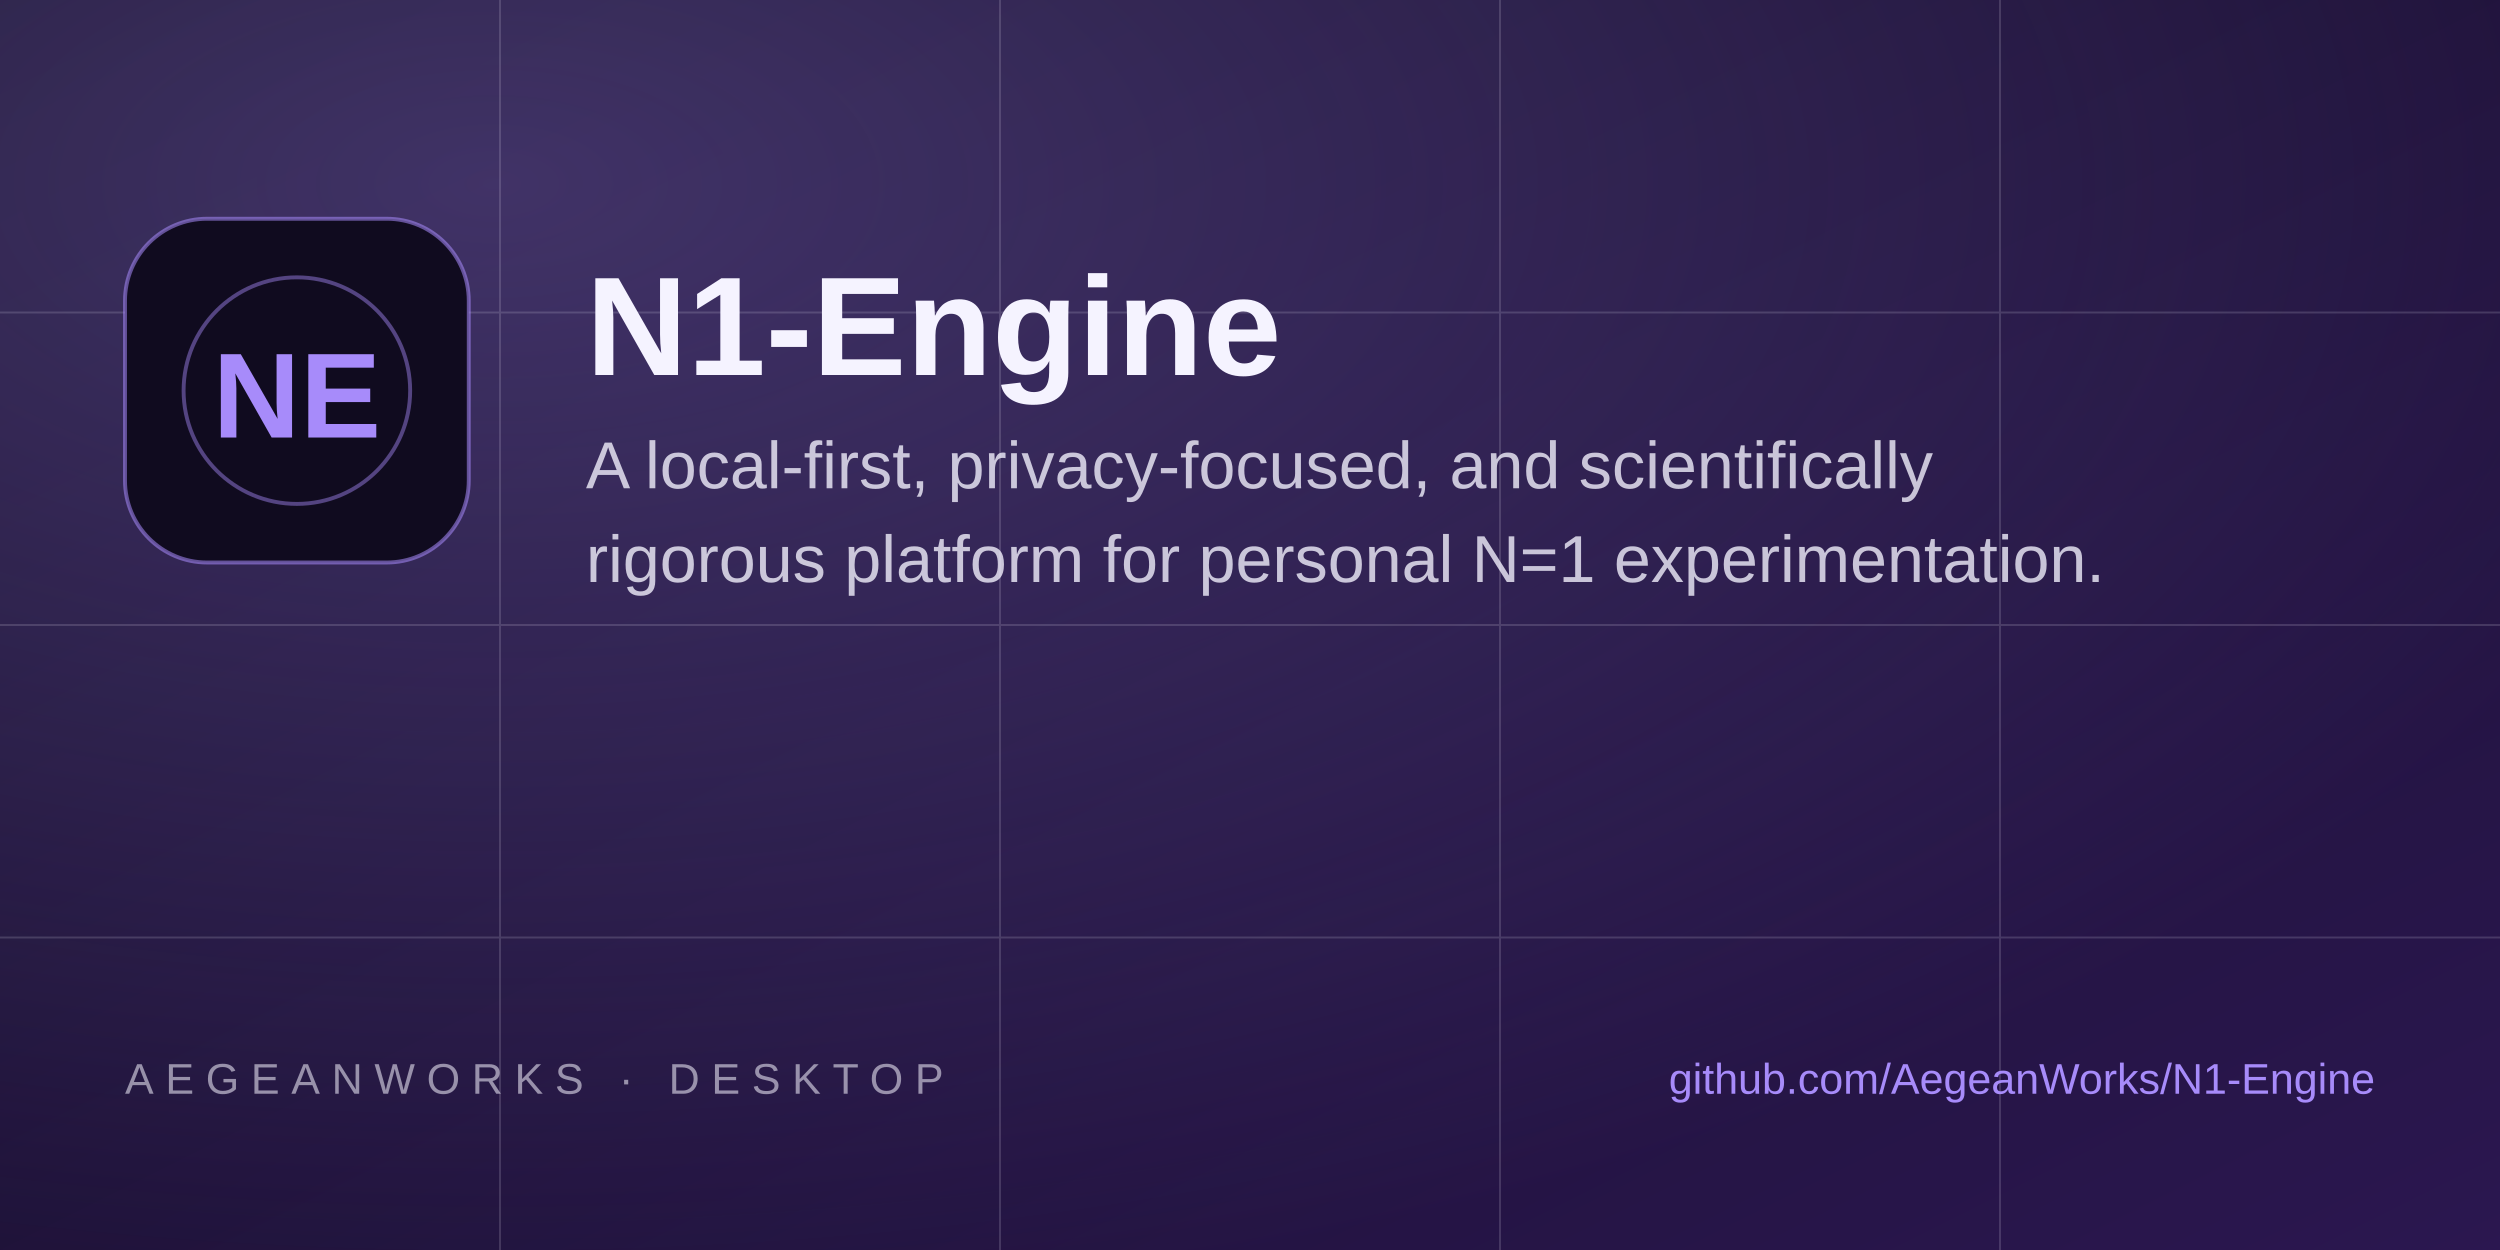
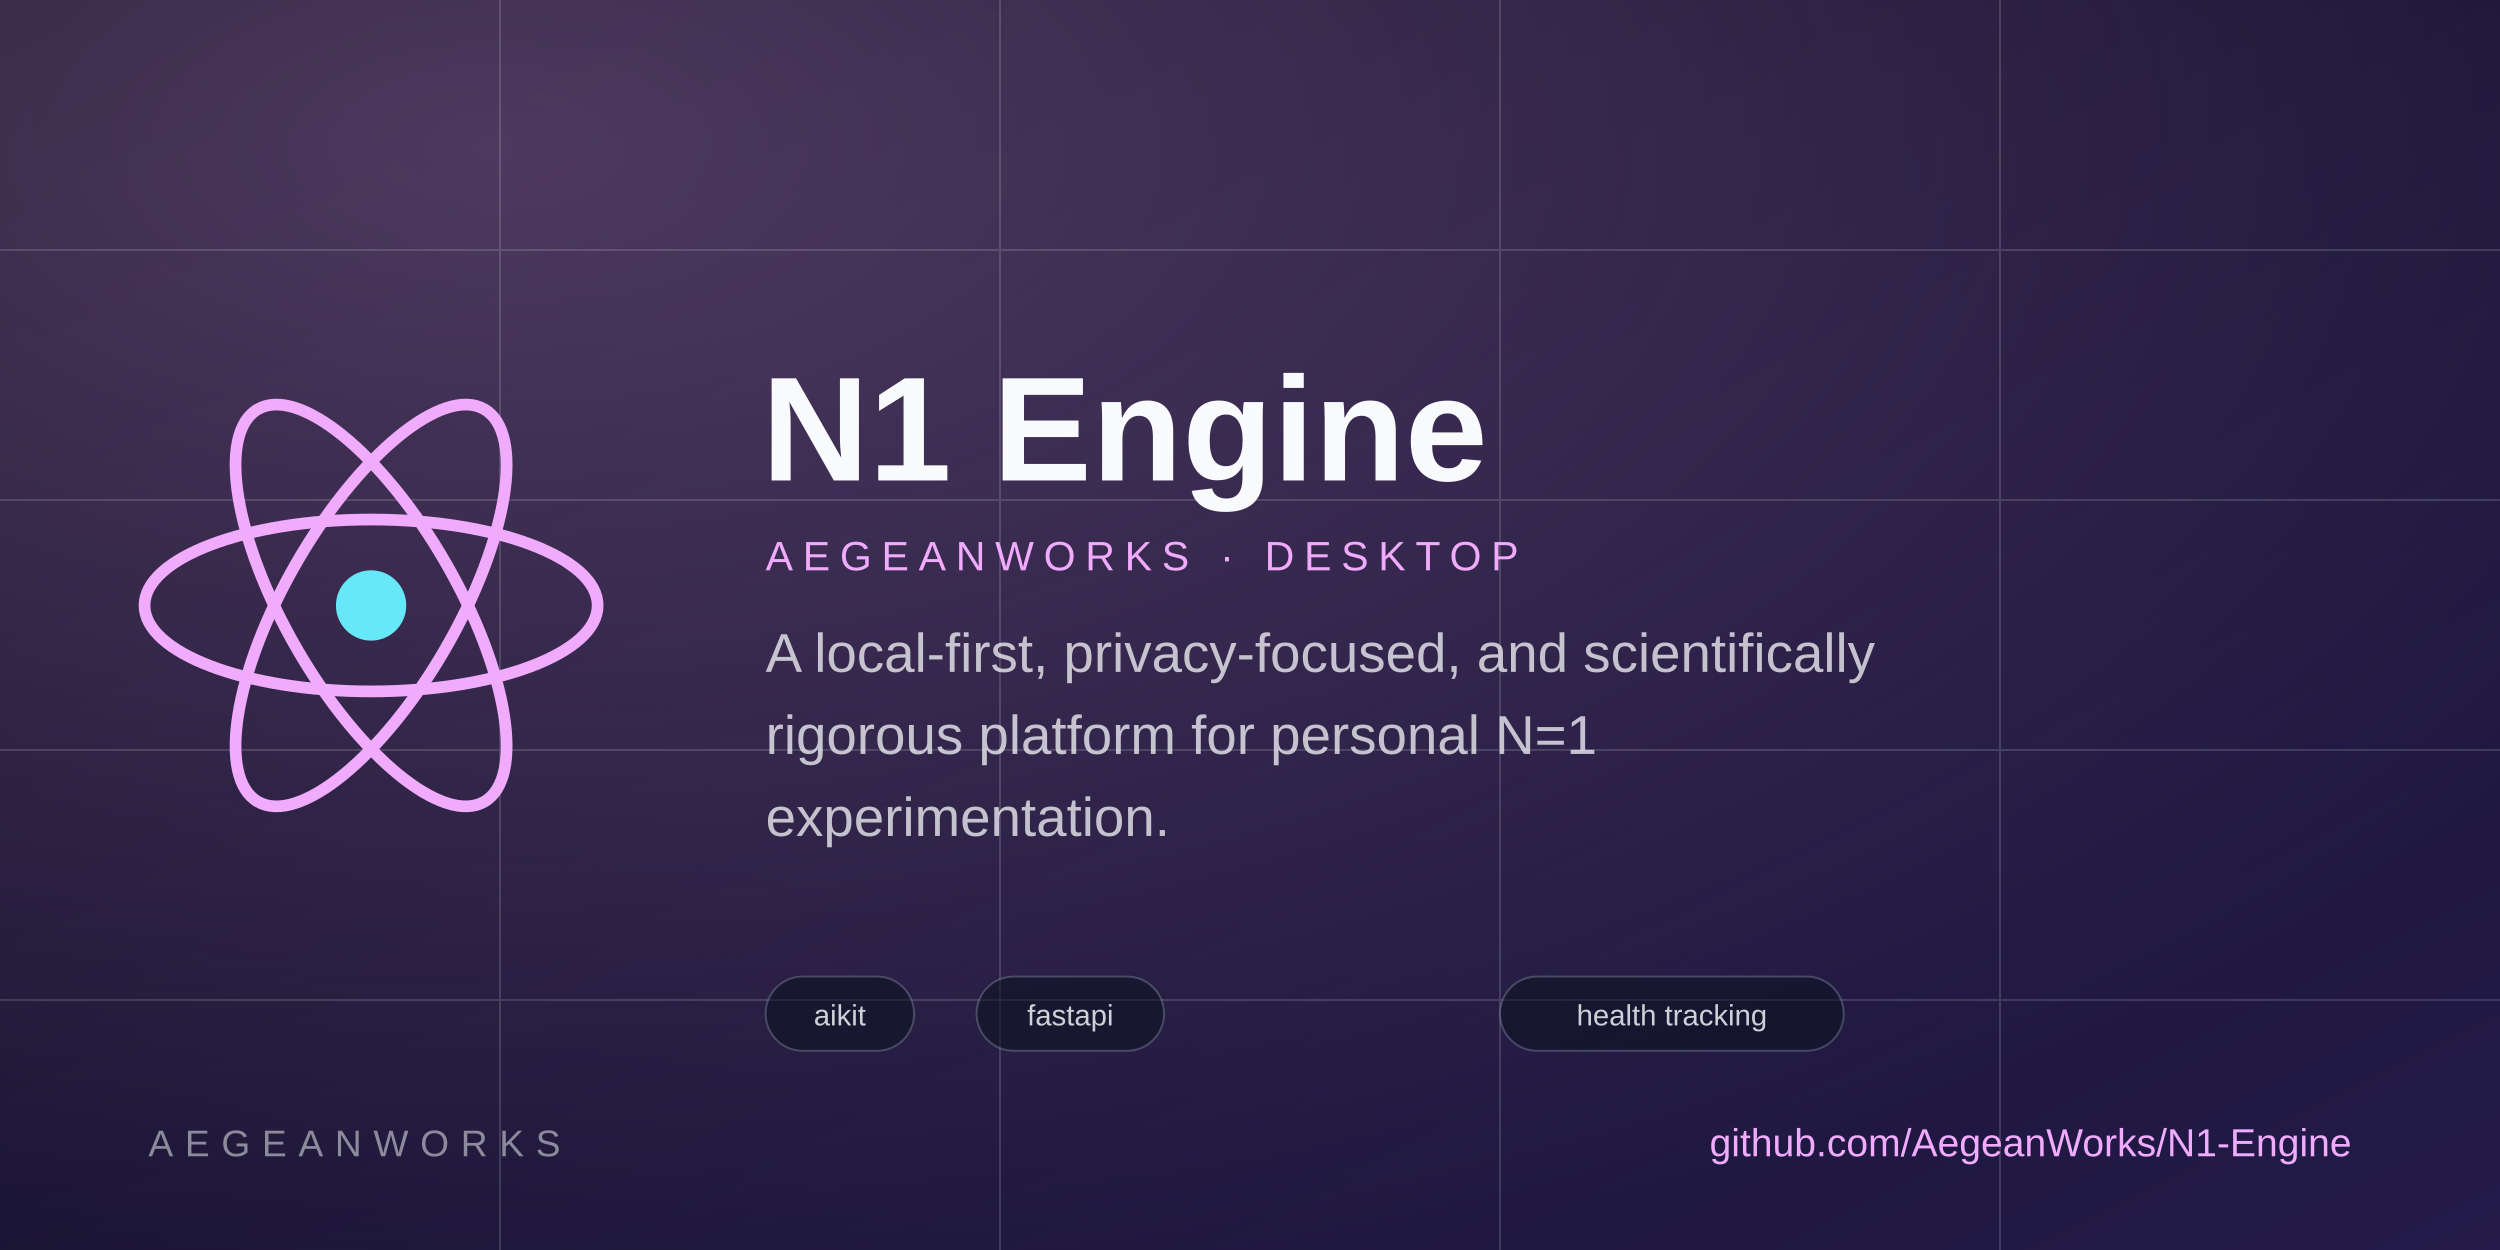
- <svg xmlns="http://www.w3.org/2000/svg" width="1280" height="640" viewBox="0 0 1280 640" role="img" aria-labelledby="title desc">
+ <svg xmlns="http://www.w3.org/2000/svg" width="1280" height="640" viewBox="0 0 1280 640" role="img" aria-labelledby="title desc" data-motif="atom" data-layout="left">
  <defs>
    <linearGradient id="bg" x1="0" y1="0" x2="1" y2="1">
-       <stop offset="0" stop-color="#100b1f" />
-       <stop offset="1" stop-color="#2b1750" />
+       <stop offset="0" stop-color="#0b0a1a" />
+       <stop offset="1" stop-color="#241b4a" />
    </linearGradient>
-     <radialGradient id="glow" cx="0.2" cy="0.15" r="0.9">
-       <stop offset="0" stop-color="#a78bfa" stop-opacity="0.30" />
-       <stop offset="1" stop-color="#a78bfa" stop-opacity="0" />
+     <radialGradient id="glow" cx="0.2" cy="0.12" r="0.95">
+       <stop offset="0" stop-color="#f0abfc" stop-opacity="0.28" />
+       <stop offset="1" stop-color="#f0abfc" stop-opacity="0" />
    </radialGradient>
+     <linearGradient id="band" x1="0" y1="0" x2="1" y2="0">
+       <stop offset="0" stop-color="#f0abfc" />
+       <stop offset="1" stop-color="#67e8f9" />
+     </linearGradient>
  </defs>
  <rect width="1280" height="640" fill="url(#bg)" />
  <rect width="1280" height="640" fill="url(#glow)" />
-   <g opacity="0.16" stroke="#f5f3ff">
-     <path d="M0 160h1280M0 320h1280M0 480h1280M256 0v640M512 0v640M768 0v640M1024 0v640" />
+   <g opacity="0.15" stroke="#F8FAFC">
+     <path d="M0 128H1280M0 256H1280M0 384H1280M0 512H1280M256 0V640M512 0V640M768 0V640M1024 0V640" />
  </g>
-   <rect x="64" y="112" width="176" height="176" rx="42" fill="#100b1f" stroke="#a78bfa" stroke-opacity="0.55" stroke-width="2" />
-   <circle cx="152" cy="200" r="58" fill="none" stroke="#a78bfa" stroke-opacity="0.45" stroke-width="2" />
-   <text x="152" y="224" text-anchor="middle" font-family="Segoe UI, Arial, sans-serif" font-size="62" font-weight="700" fill="#a78bfa">NE</text>
-   <text x="300" y="192" font-family="Segoe UI, Arial, sans-serif" font-size="72" font-weight="700" fill="#f5f3ff">N1-Engine</text>
-   <text x="300" y="250" font-family="Segoe UI, Arial, sans-serif" font-size="34" fill="#f5f3ff" fill-opacity="0.78">A local-first, privacy-focused, and scientifically</text>
-   <text x="300" y="298" font-family="Segoe UI, Arial, sans-serif" font-size="34" fill="#f5f3ff" fill-opacity="0.78">rigorous platform for personal N=1 experimentation.</text>
-   <text x="64" y="560" font-family="Segoe UI, Arial, sans-serif" font-size="22" letter-spacing="6" fill="#f5f3ff" fill-opacity="0.55">AEGEANWORKS · DESKTOP</text>
-   <text x="1216" y="560" text-anchor="end" font-family="Segoe UI, Arial, sans-serif" font-size="22" fill="#a78bfa">github.com/AegeanWorks/N1-Engine</text>
+   <g transform="translate(190 310) scale(2.0)" opacity="1.0">
+     <ellipse cx="0" cy="0" rx="58" ry="22" fill="none" stroke="#f0abfc" stroke-width="3" stroke-linecap="round" stroke-linejoin="round" />
+     <ellipse cx="0" cy="0" rx="58" ry="22" transform="rotate(60)" fill="none" stroke="#f0abfc" stroke-width="3" stroke-linecap="round" stroke-linejoin="round" />
+     <ellipse cx="0" cy="0" rx="58" ry="22" transform="rotate(120)" fill="none" stroke="#f0abfc" stroke-width="3" stroke-linecap="round" stroke-linejoin="round" />
+     <circle cx="0" cy="0" r="9" fill="#67e8f9" />
+   </g>
+   <text x="390" y="246" font-family="Segoe UI, Arial, sans-serif" font-size="76" font-weight="700" fill="#F8FAFC">N1 Engine</text>
+   <text x="392" y="292" font-family="Segoe UI, Arial, sans-serif" font-size="21" letter-spacing="5" fill="#f0abfc">AEGEANWORKS · DESKTOP</text>
+   <text x="392" y="344" font-family="Segoe UI, Arial, sans-serif" font-size="28" fill="#F8FAFC" fill-opacity="0.74">A local-first, privacy-focused, and scientifically</text>
+   <text x="392" y="386" font-family="Segoe UI, Arial, sans-serif" font-size="28" fill="#F8FAFC" fill-opacity="0.74">rigorous platform for personal N=1</text>
+   <text x="392" y="428" font-family="Segoe UI, Arial, sans-serif" font-size="28" fill="#F8FAFC" fill-opacity="0.74">experimentation.</text>
+   <rect x="392" y="500" width="76" height="38" rx="19" fill="#0B1220" fill-opacity="0.55" stroke="#94A3B8" stroke-opacity="0.35" />
+   <text x="430.0" y="525" text-anchor="middle" font-family="Segoe UI, Arial, sans-serif" font-size="15" fill="#F8FAFC" fill-opacity="0.82">aikit</text>
+   <rect x="500" y="500" width="96" height="38" rx="19" fill="#0B1220" fill-opacity="0.55" stroke="#94A3B8" stroke-opacity="0.35" />
+   <text x="548.0" y="525" text-anchor="middle" font-family="Segoe UI, Arial, sans-serif" font-size="15" fill="#F8FAFC" fill-opacity="0.82">fastapi</text>
+   <rect x="768" y="500" width="176" height="38" rx="19" fill="#0B1220" fill-opacity="0.55" stroke="#94A3B8" stroke-opacity="0.35" />
+   <text x="856.0" y="525" text-anchor="middle" font-family="Segoe UI, Arial, sans-serif" font-size="15" fill="#F8FAFC" fill-opacity="0.82">health tracking</text>
+   <text x="76" y="592" font-family="Segoe UI, Arial, sans-serif" font-size="19" letter-spacing="6" fill="#F8FAFC" fill-opacity="0.50">AEGEANWORKS</text>
+   <text x="1204" y="592" text-anchor="end" font-family="Segoe UI, Arial, sans-serif" font-size="20" fill="#f0abfc">github.com/AegeanWorks/N1-Engine</text>
</svg>
